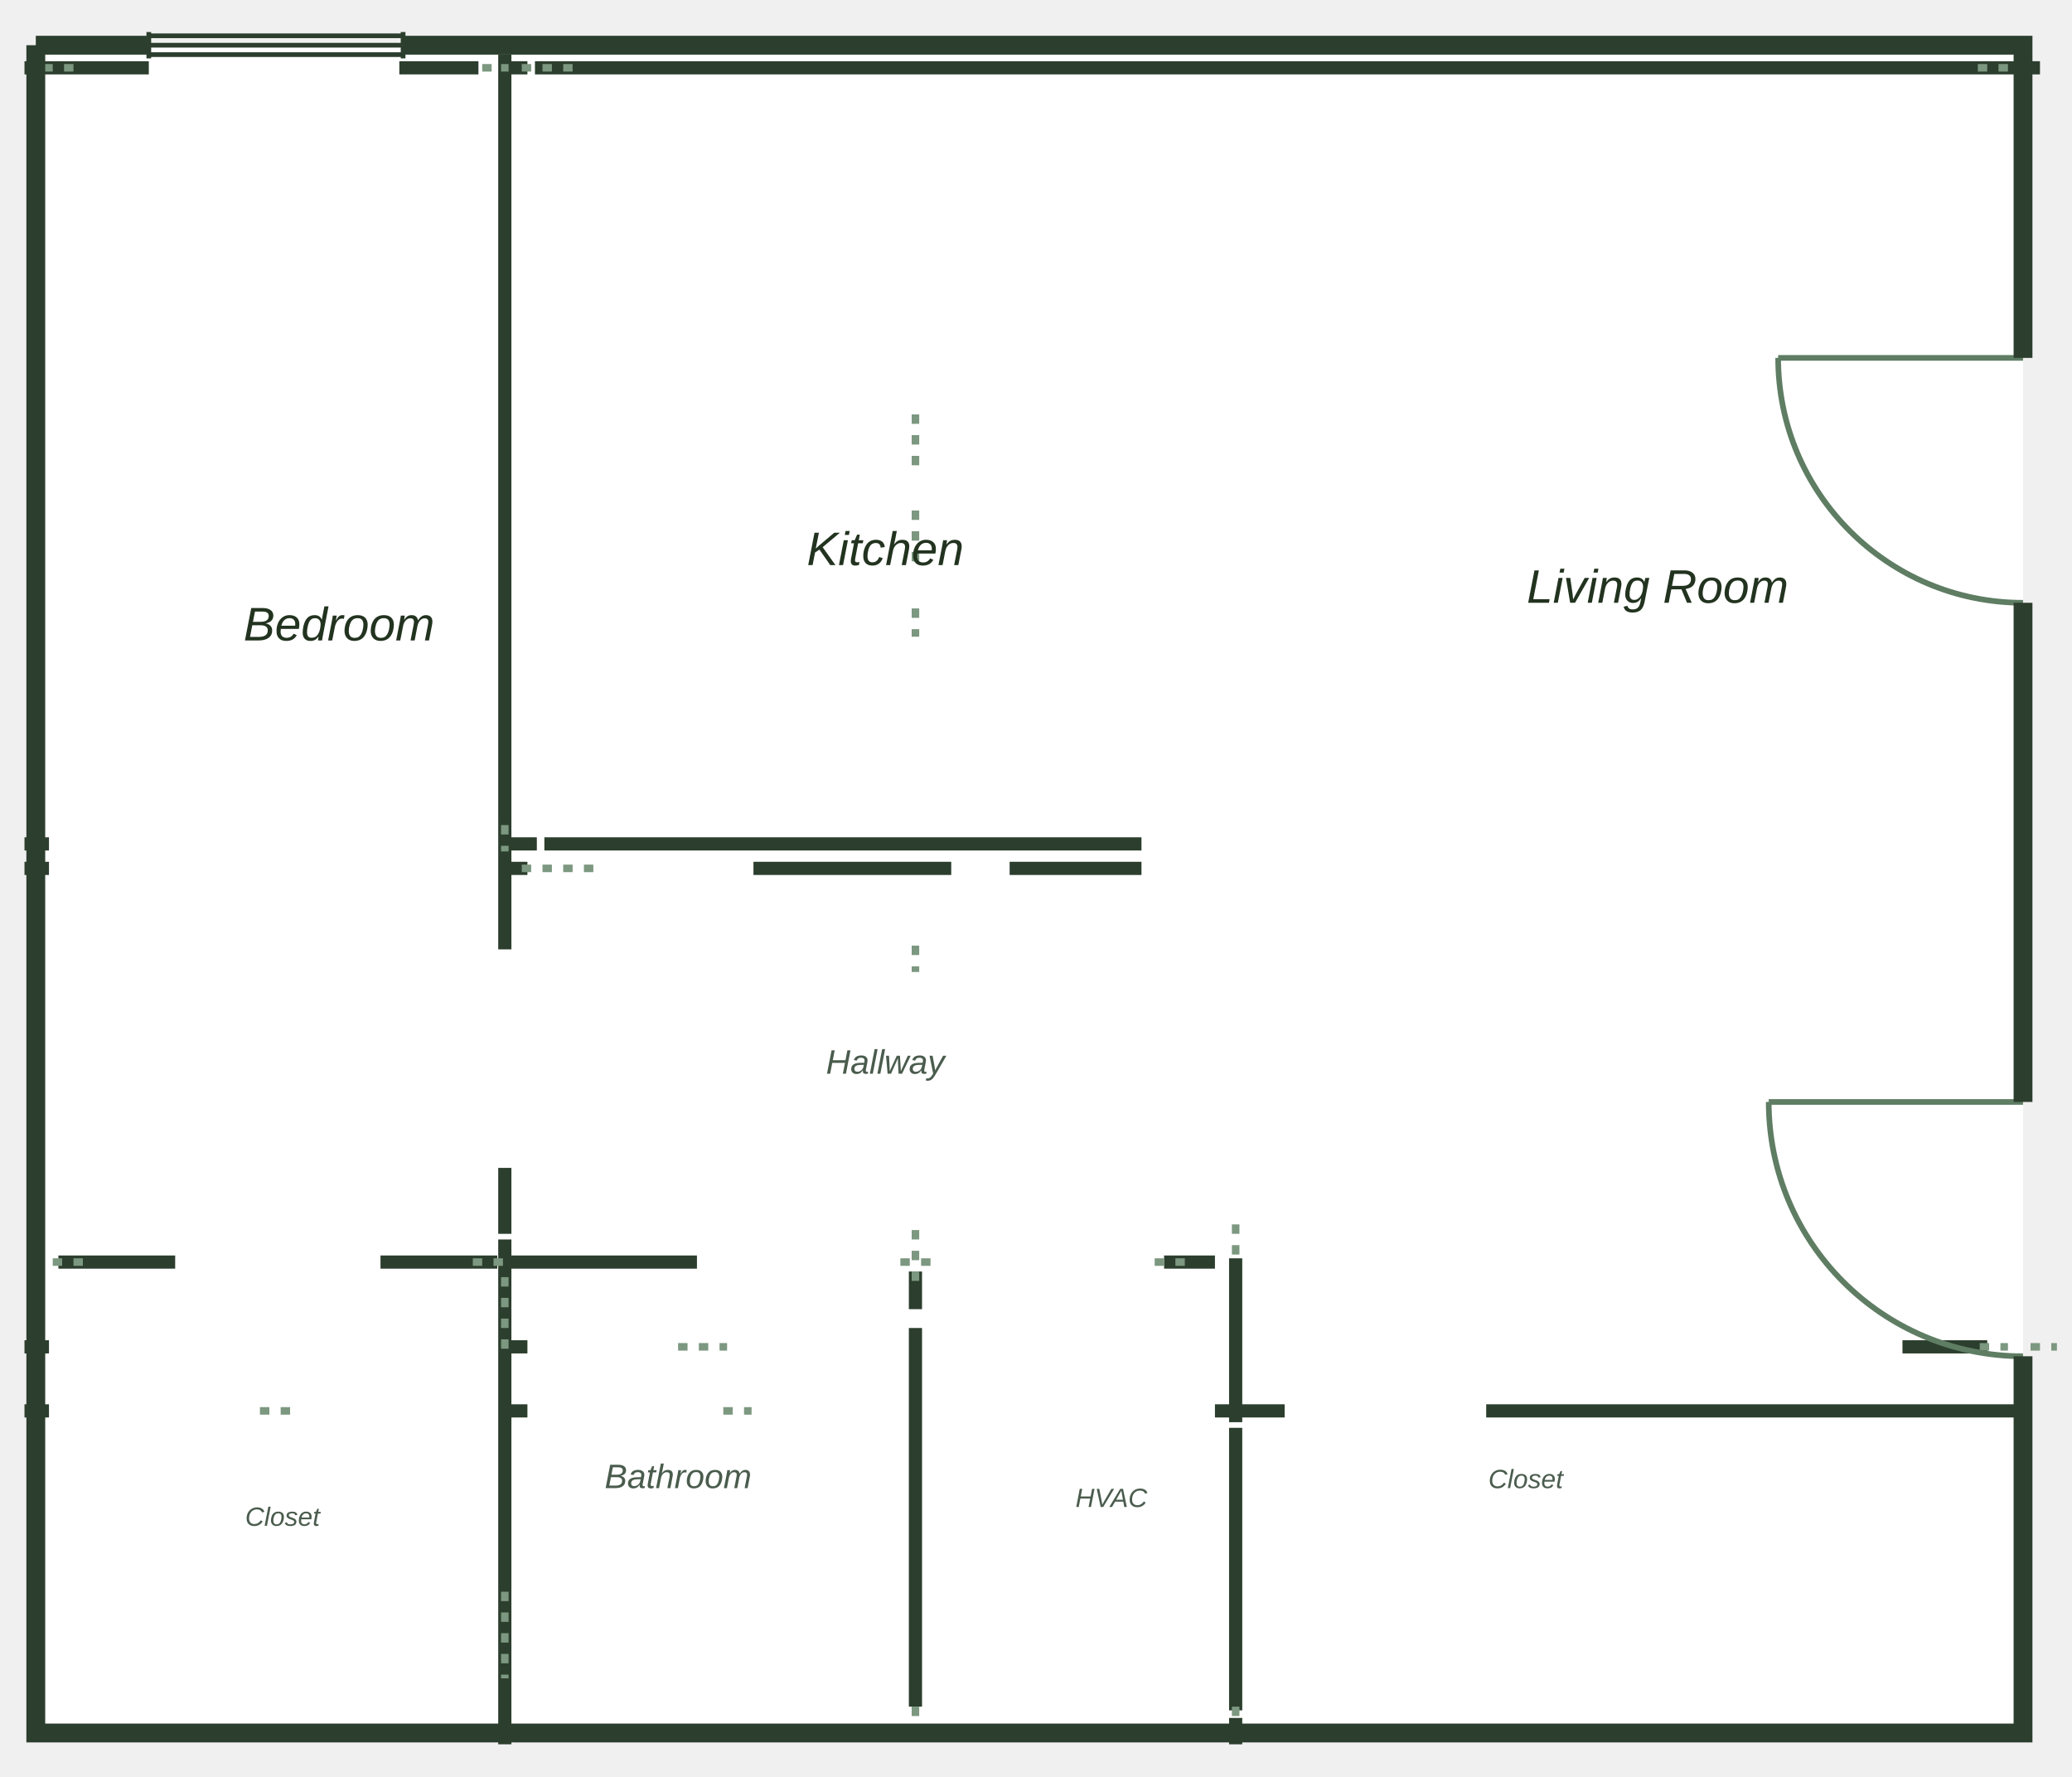
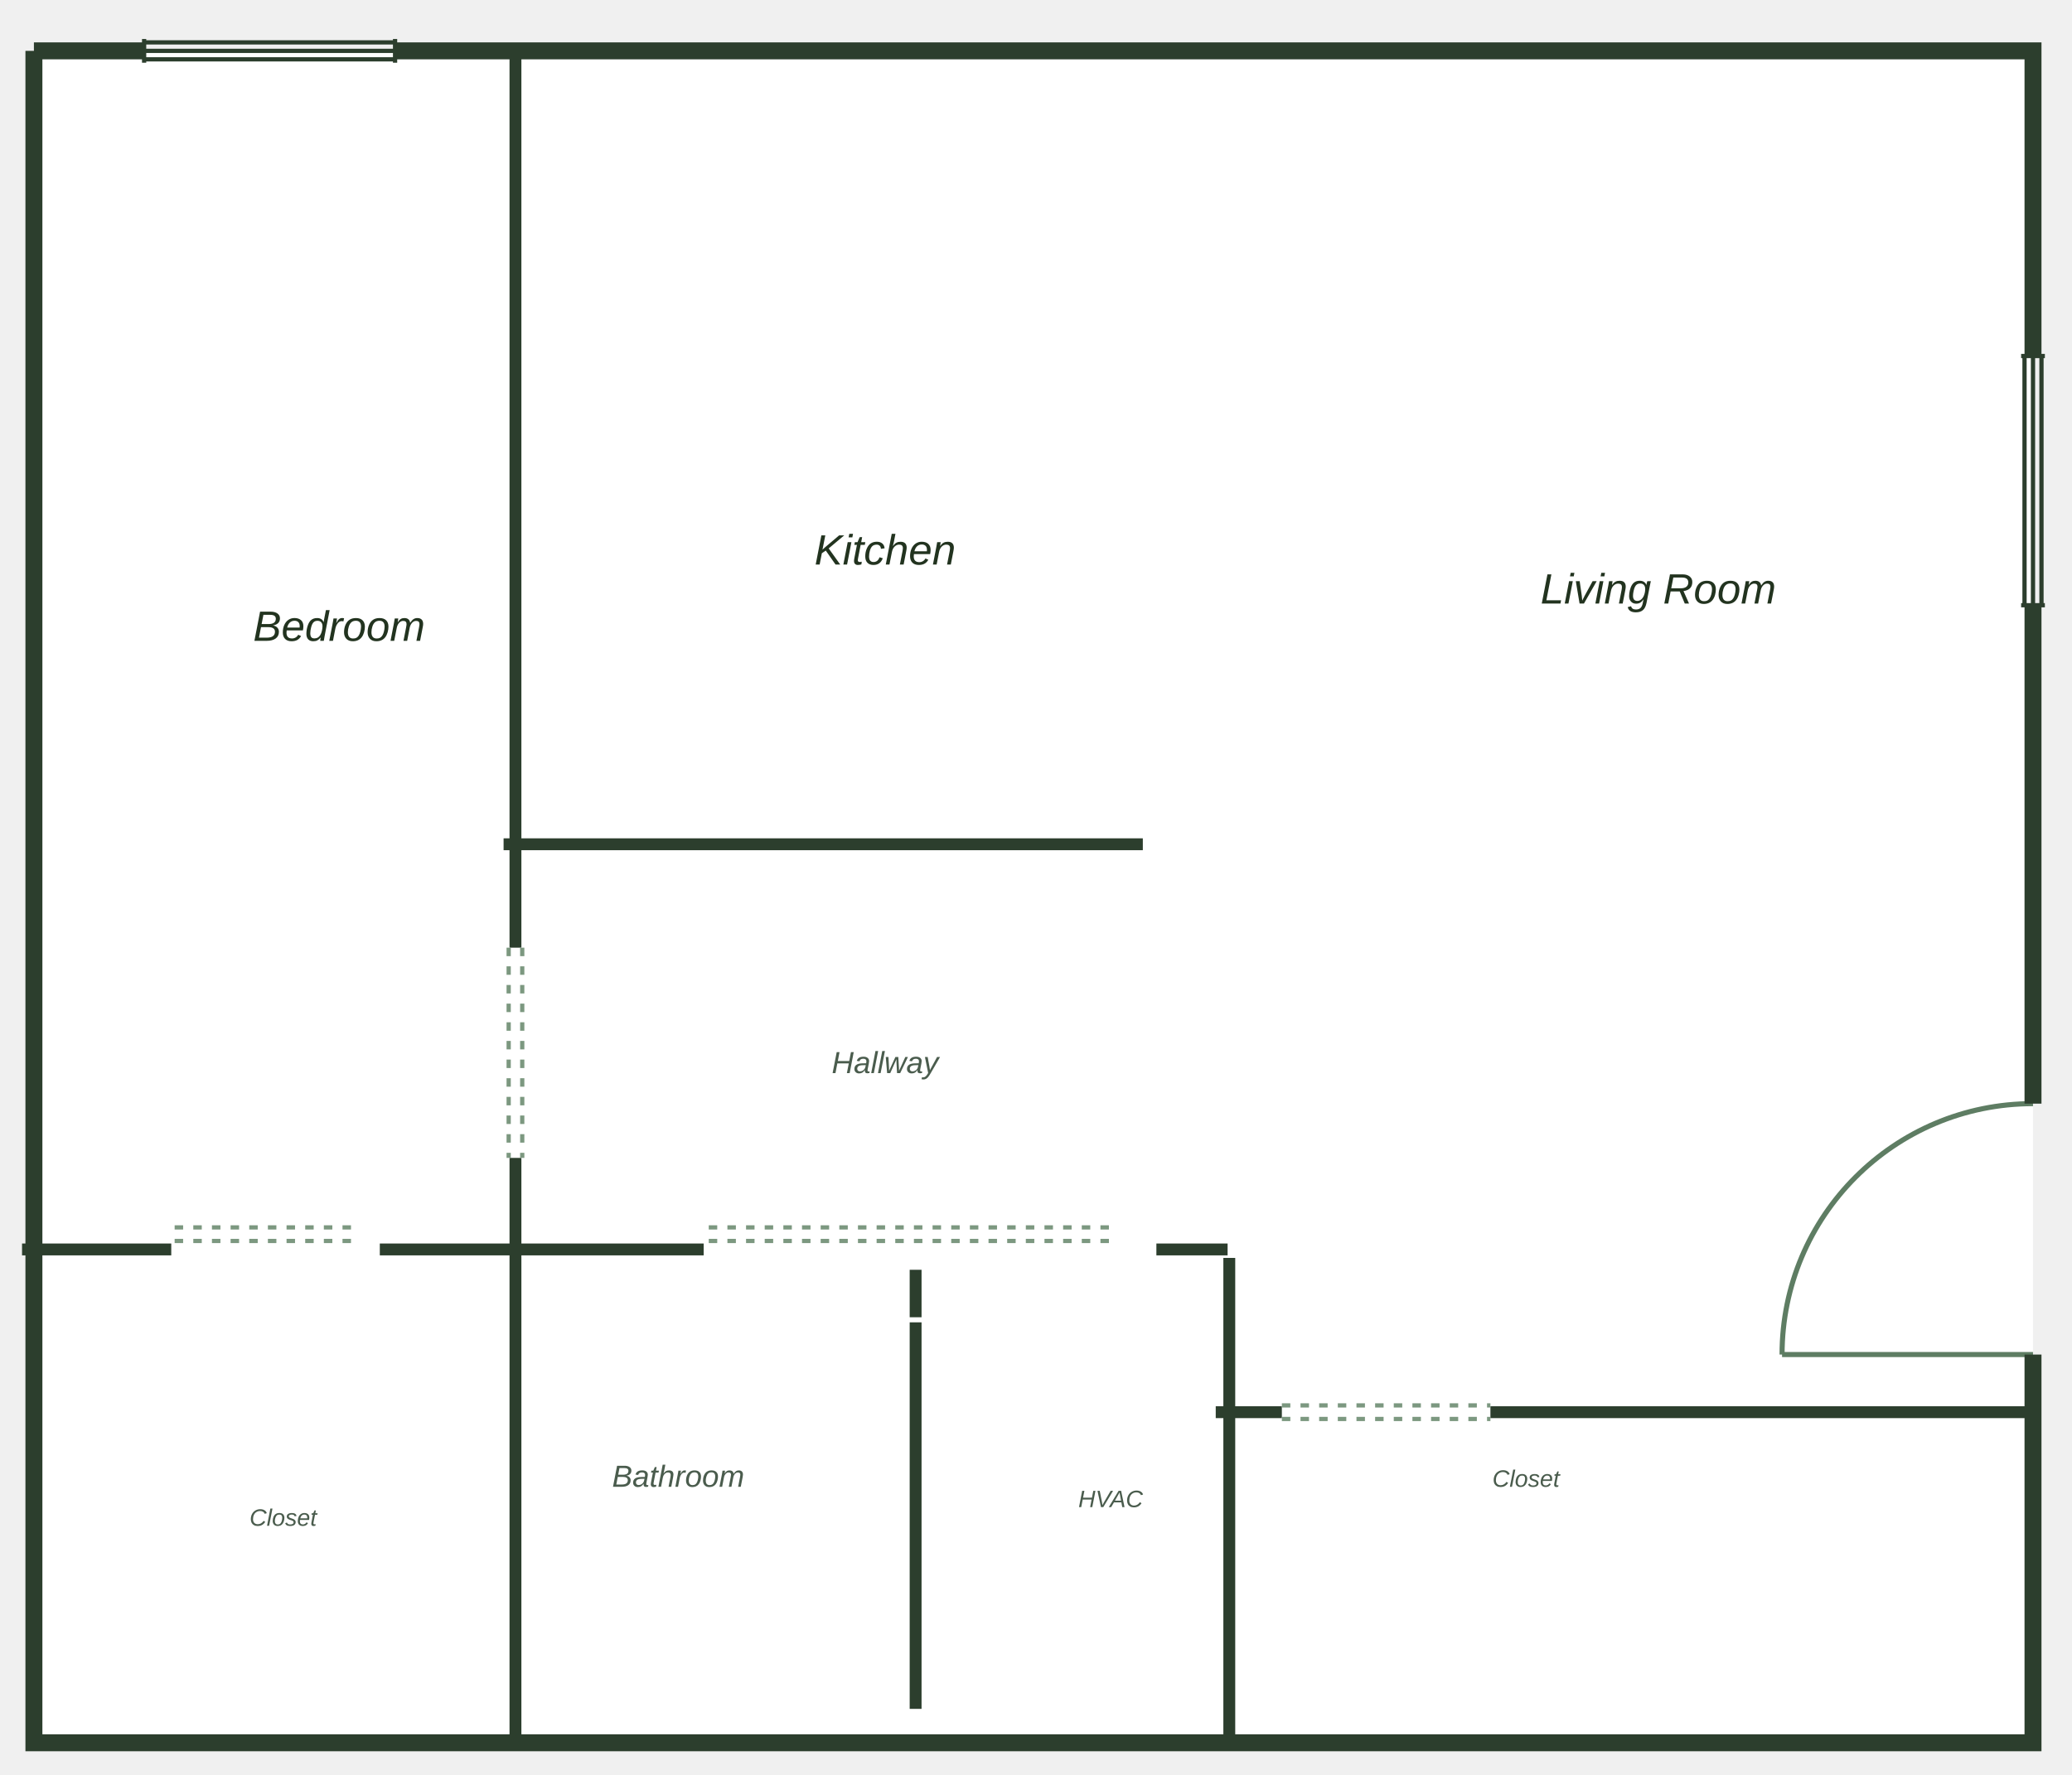
- <svg xmlns="http://www.w3.org/2000/svg" width="1100" height="943" viewBox="0 0 1100 943" preserveAspectRatio="xMidYMid meet" role="img" aria-label="Prince Frederick Village one-bedroom floor plan">
+ <svg xmlns="http://www.w3.org/2000/svg" width="1222" height="1047" viewBox="0 0 1222 1047" preserveAspectRatio="xMidYMid meet" role="img" aria-label="Prince Frederick Village one-bedroom floor plan">
  <defs>
    <style>
    .fp{fill:#FFFFFF}
    .w{fill:none;stroke:#2C3E2D;stroke-width:7;stroke-linecap:butt}
    .wo{fill:none;stroke:#2C3E2D;stroke-width:10;stroke-linecap:butt}
-     .d{fill:none;stroke:#7C9880;stroke-width:4;stroke-dasharray:5 6}
+     .d{fill:none;stroke:#7C9880;stroke-width:2.5;stroke-dasharray:5 6}
    .arc{fill:none;stroke:#5E7D63;stroke-width:3}
    .win{fill:none;stroke:#2C3E2D;stroke-width:2.5}
+     .st{fill:none;stroke:#2C3E2D;stroke-width:2.5}
    .rm{fill:#22331F;font-family:'Helvetica Neue',Arial,sans-serif;font-size:25px;font-style:italic;text-anchor:middle}
    .cl{fill:#4A5C4D;font-family:'Helvetica Neue',Arial,sans-serif;font-size:18px;font-style:italic;text-anchor:middle}
    .sm{fill:#4A5C4D;font-family:'Helvetica Neue',Arial,sans-serif;font-size:14px;font-style:italic;text-anchor:middle}
  </style>
  </defs>
-   <rect class="fp" x="19" y="24" width="1055" height="896" />
-   <path class="w" d="M268,29 V504 M268,620 V655 M268,658 V926 M486,675 V695 M486,705 V906 M656,668 V755 M656,758 V908 M656,912 V926 M13,36 H79 M212,36 H254 M267,36 H280 M284,36 H1083 M13,448 H26 M267,448 H285 M289,448 H606 M13,461 H26 M267,461 H280 M400,461 H505 M536,461 H606 M31,670 H93 M202,670 H264 M267,670 H370 M618,670 H645 M13,715 H26 M267,715 H280 M1010,715 H1055 M13,749 H26 M267,749 H280 M645,749 H682 M789,749 H1076" />
-   <path class="d" d="M268,23 V38 M268,438 V452 M268,678 V721 M268,845 V891 M486,220 V251 M486,271 V303 M486,323 V338 M486,502 V516 M486,653 V681 M486,906 V922 M656,650 V671 M656,906 V922 M23,36 H40 M256,36 H270 M277,36 H309 M1050,36 H1074 M277,461 H321 M17,670 H45 M251,670 H268 M478,670 H497 M613,670 H633 M360,715 H386 M1051,715 H1066 M1078,715 H1092 M138,749 H155 M384,749 H399" />
-   <path class="arc" d="M1074,190 H944 M944,190 A130,130 0 0 0 1074,320" />
-   <path class="arc" d="M1074,585 H939 M939,585 A135,135 0 0 0 1074,720" />
-   <path class="win" d="M79,19 H214 M79,24 H214 M79,29 H214 M79,17 V31 M214,17 V31" />
-   <path class="wo" d="M19,24 H79 M214,24 H1074 V190 M1074,320 V585 M1074,720 V920 H19 V24" />
-   <text class="rm" x="180" y="340">Bedroom</text>
-   <text class="rm" x="470" y="300">Kitchen</text>
-   <text class="rm" x="880" y="320">Living Room</text>
-   <text class="cl" x="470" y="570">Hallway</text>
-   <text class="sm" x="150" y="810">Closet</text>
-   <text class="cl" x="360" y="790">Bathroom</text>
-   <text class="sm" x="590" y="800">HVAC</text>
-   <text class="sm" x="810" y="790">Closet</text>
+   <rect class="fp" x="20" y="30" width="1179" height="998" />
+   <path class="w" d="M304,31 V559 M304,683 V1029 M540,749 V777 M540,780 V1008 M725,742 V1029 M297,498 H674 M13,737 H101 M224,737 H415 M682,737 H724 M717,833 H756 M879,833 H1197" />
+   <path class="d" d="M300,559 V683 M308,559 V683 M756,829 H879 M756,837 H879 M103,724 H208 M103,732 H208 M418,724 H660 M418,732 H660" />
+   <path class="win" d="M1194,210 V357 M1199,210 V357 M1204,210 V357 M1192,210 H1206 M1192,357 H1206" />
+   <path class="arc" d="M1199,799 H1051 M1199,651 A148,148 0 0 0 1051,799" />
+   <path class="win" d="M85,25 H233 M85,30 H233 M85,35 H233 M85,23 V37 M233,23 V37" />
+   <path class="wo" d="M20,30 H85 M233,30 H1199 V210 M1199,357 V651 M1199,799 V1028 H20 V30" />
+   <text class="rm" x="200" y="378">Bedroom</text>
+   <text class="rm" x="522" y="333">Kitchen</text>
+   <text class="rm" x="978" y="356">Living Room</text>
+   <text class="cl" x="522" y="633">Hallway</text>
+   <text class="sm" x="167" y="900">Closet</text>
+   <text class="cl" x="400" y="877">Bathroom</text>
+   <text class="sm" x="655" y="889">HVAC</text>
+   <text class="sm" x="900" y="877">Closet</text>
</svg>
